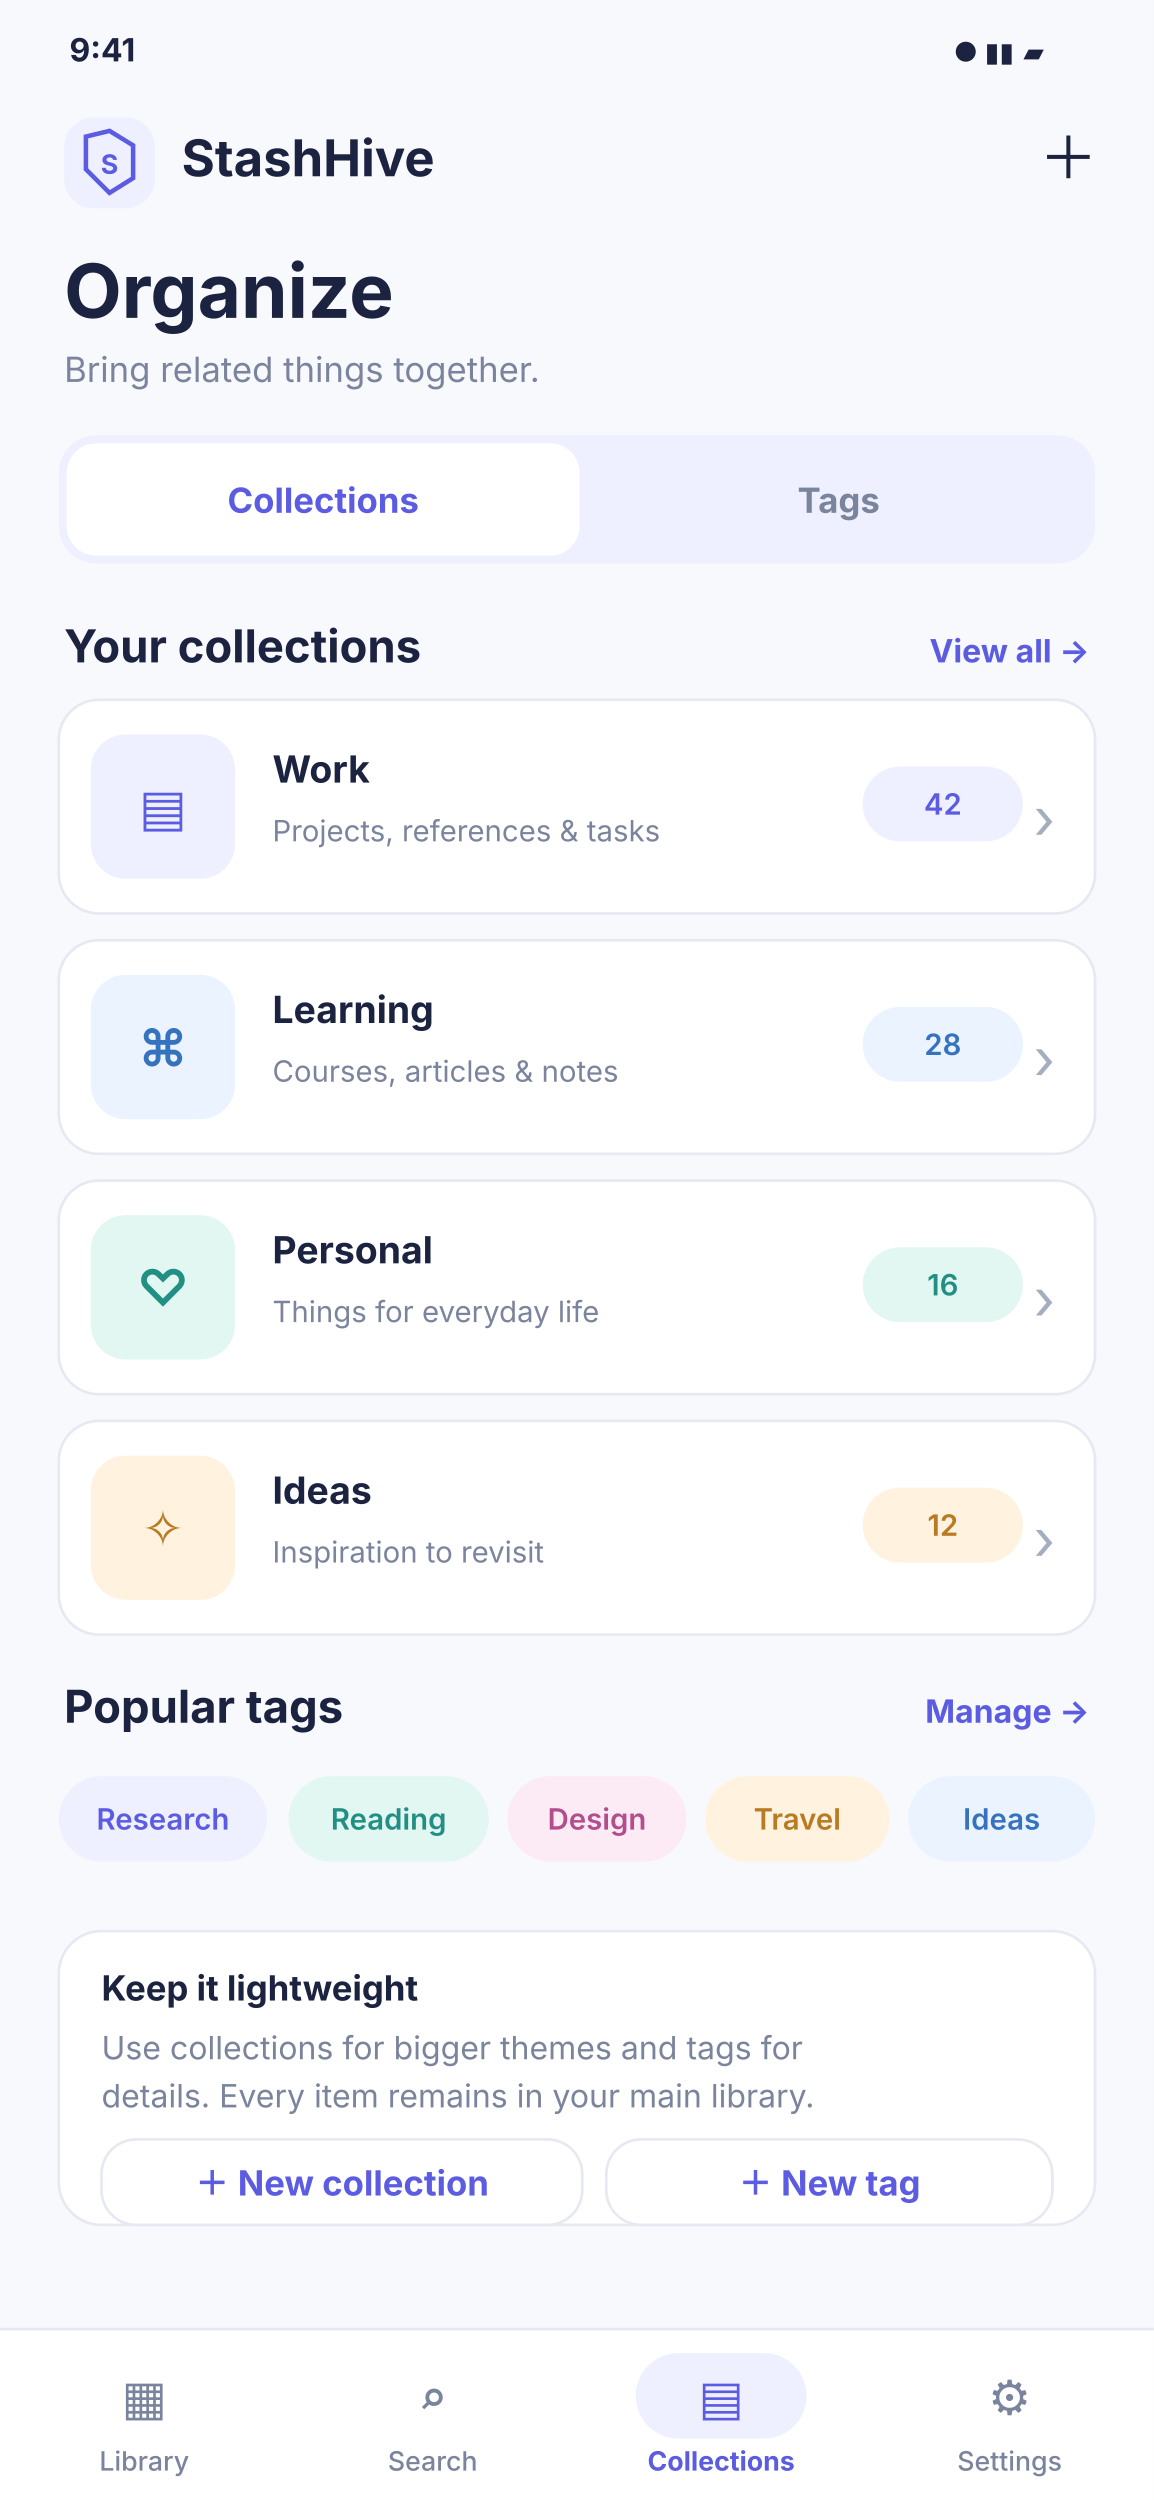
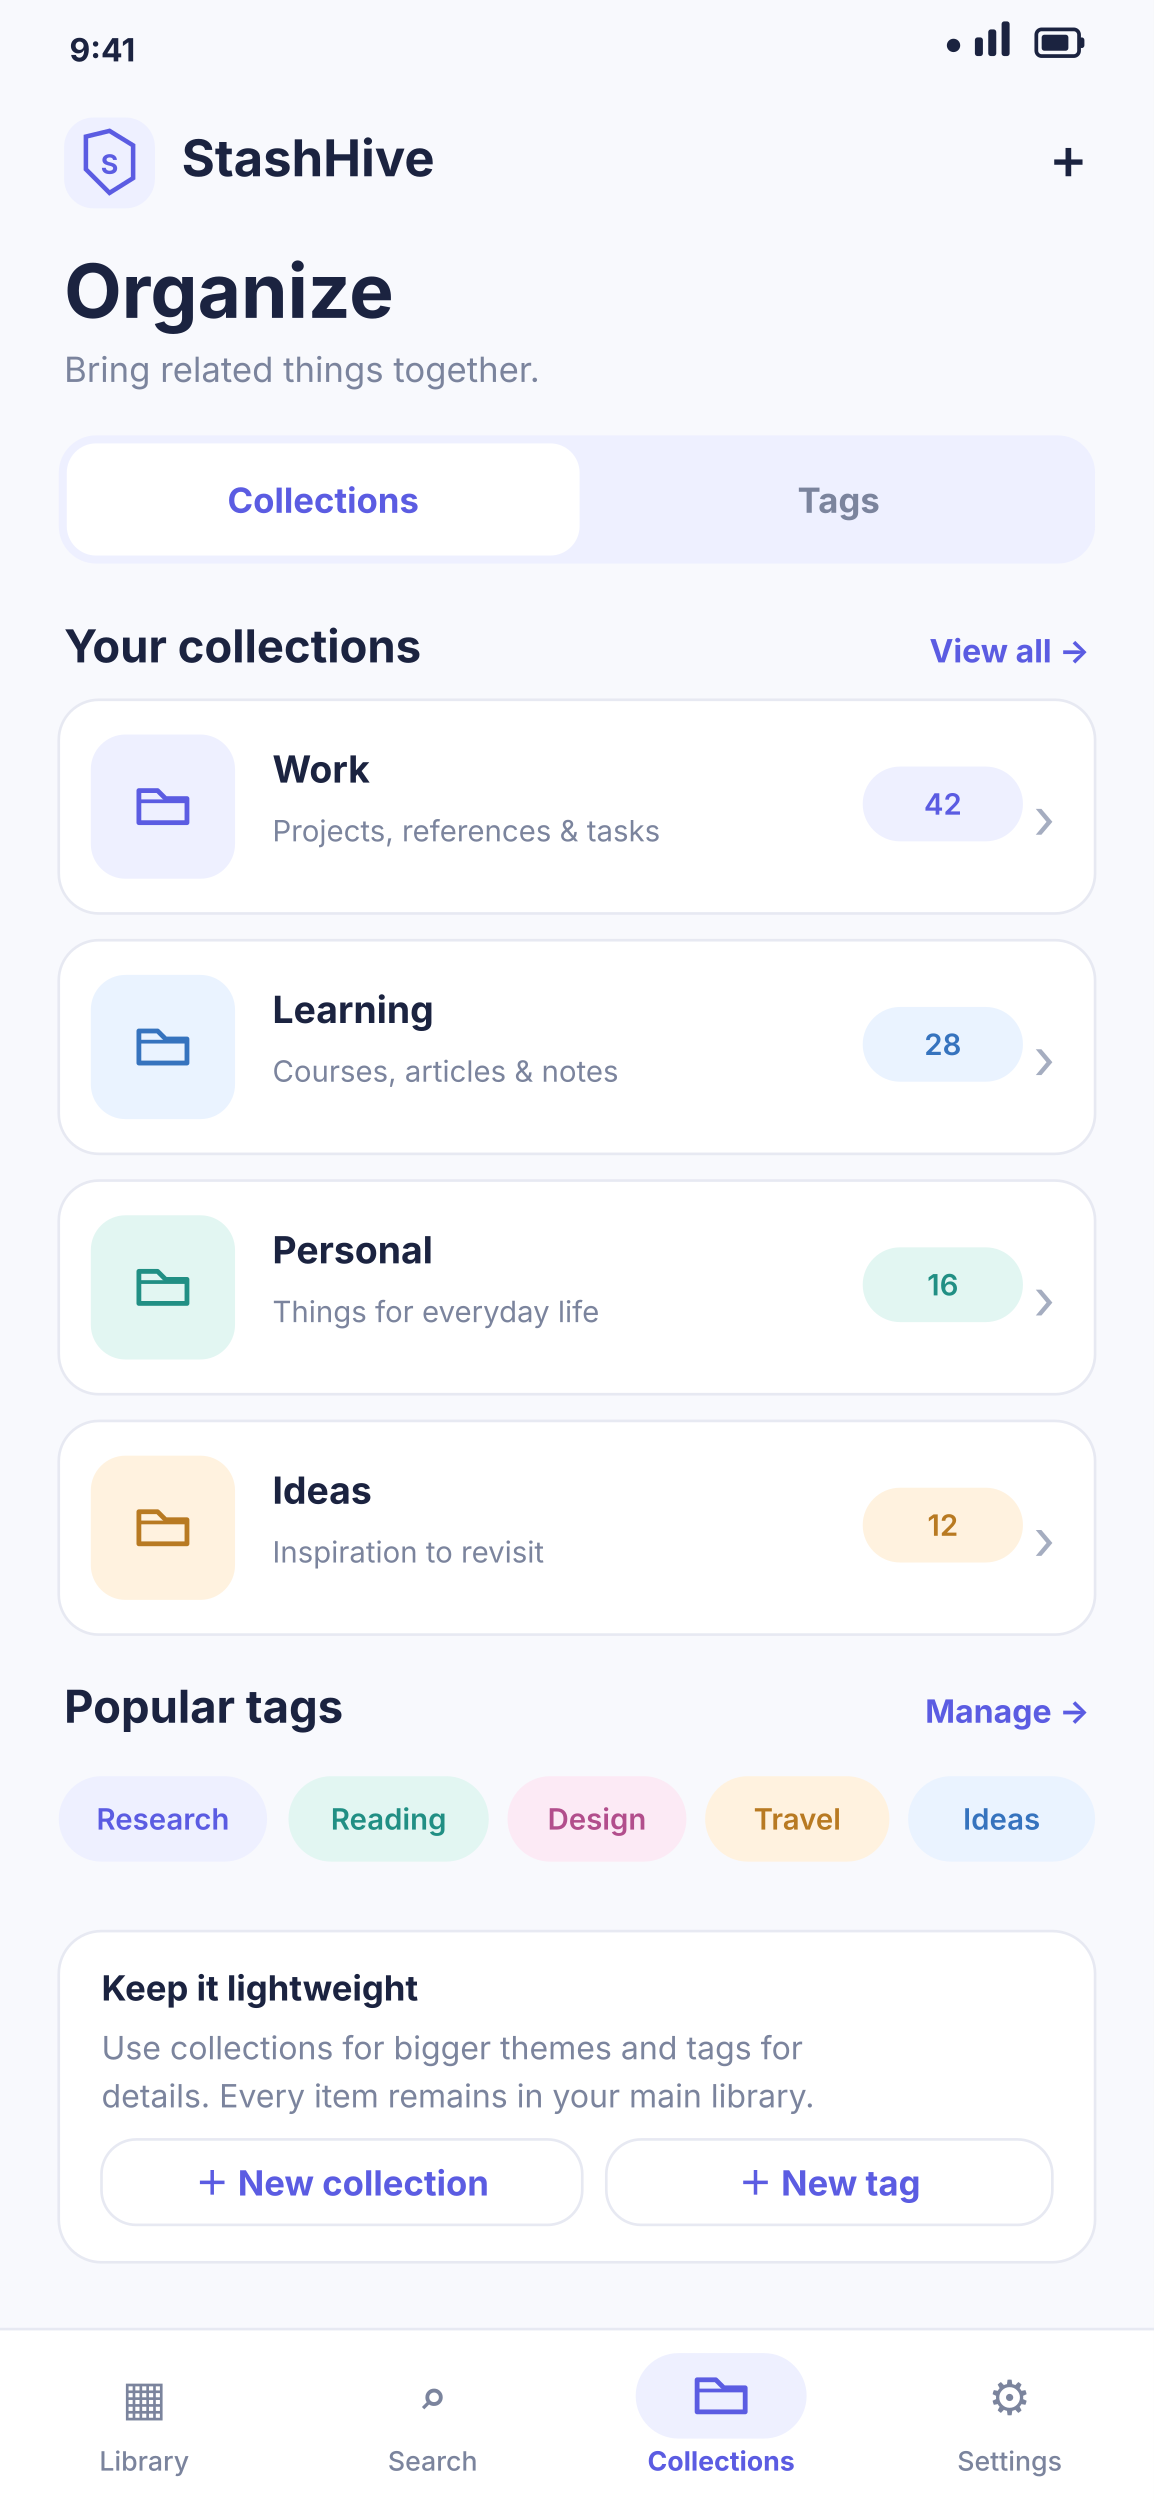
<svg xmlns="http://www.w3.org/2000/svg" width="432" height="936" viewBox="0 0 432 936">
  <defs>
    <linearGradient id="im" x1="0" y1="0" x2="1" y2="1">
      <stop stop-color="#D4DEFF" />
      <stop offset="1" stop-color="#A9E1D7" />
    </linearGradient>
    <linearGradient id="im2" x1="0" y1="0" x2="1" y2="1">
      <stop stop-color="#FBE7D1" />
      <stop offset="1" stop-color="#DBD9FF" />
    </linearGradient>
  </defs>
  <rect x="0" y="0" width="432" height="936" rx="0" fill="#F8F9FD" />
  <text x="26" y="23" font-family="Inter,Arial,sans-serif" font-size="12" font-weight="650" fill="#1B2340" text-anchor="start">9:41</text>
-   <text x="357" y="23" font-family="Inter,Arial,sans-serif" font-size="10" font-weight="600" fill="#1B2340" text-anchor="start">●  ▮▮  ▰</text>
+   <circle cx="357" cy="17" r="2.5" fill="#1B2340" />
+   <rect x="365" y="14" width="3" height="7" rx="1" fill="#1B2340" />
+   <rect x="370" y="11" width="3" height="10" rx="1" fill="#1B2340" />
+   <rect x="375" y="8" width="3" height="13" rx="1" fill="#1B2340" />
+   <rect x="388" y="11" width="16" height="10" rx="2" fill="none" stroke="#1B2340" stroke-width="1.4" />
+   <rect x="404" y="14" width="2" height="4" rx="1" fill="#1B2340" />
+   <rect x="390" y="13" width="10" height="6" rx="1" fill="#1B2340" />
  <rect x="24" y="44" width="34" height="34" rx="11" fill="#EEF0FF" />
  <path d="M41 49l8.84 5.44v12.24L41 72.22l-8.84-8.84v-12.24z" stroke="#5B5CE2" stroke-width="1.7" fill="none" />
  <text x="41" y="65.08" font-family="Inter,Arial,sans-serif" font-size="10" font-weight="700" fill="#5B5CE2" text-anchor="middle">S</text>
  <text x="68" y="66" font-family="Inter,Arial,sans-serif" font-size="19" font-weight="750" fill="#1B2340" text-anchor="start">StashHive</text>
-   <text x="400" y="67" font-family="Inter,Arial,sans-serif" font-size="22" font-weight="500" fill="#1B2340" text-anchor="middle">＋</text>
+   <text x="400" y="67" font-family="Inter,Arial,sans-serif" font-size="22" font-weight="500" fill="#1B2340" text-anchor="middle">+</text>
  <text x="24" y="119" font-family="Inter,Arial,sans-serif" font-size="28" font-weight="750" fill="#1B2340" text-anchor="start">Organize</text>
  <text x="24" y="143" font-family="Inter,Arial,sans-serif" font-size="13" font-weight="400" fill="#7B849D" text-anchor="start">Bring related things together.</text>
  <rect x="22" y="163" width="388" height="48" rx="14" fill="#EEF0FF" />
  <rect x="25" y="166" width="192" height="42" rx="11" fill="#FFFFFF" />
  <text x="121" y="192" font-family="Inter,Arial,sans-serif" font-size="13" font-weight="700" fill="#5B5CE2" text-anchor="middle">Collections</text>
  <text x="314" y="192" font-family="Inter,Arial,sans-serif" font-size="13" font-weight="650" fill="#7B849D" text-anchor="middle">Tags</text>
  <text x="24" y="248" font-family="Inter,Arial,sans-serif" font-size="17" font-weight="700" fill="#1B2340" text-anchor="start">Your collections</text>
  <text x="408" y="248" font-family="Inter,Arial,sans-serif" font-size="12" font-weight="650" fill="#5B5CE2" text-anchor="end">View all  →</text>
  <rect x="22" y="262" width="388" height="80" rx="15" fill="#FFFFFF" stroke="#E7E9F2" stroke-width="1" />
  <rect x="34" y="275" width="54" height="54" rx="13" fill="#EEF0FF" />
-   <text x="61" y="309" font-family="Inter,Arial,sans-serif" font-size="19" font-weight="650" fill="#5B5CE2" text-anchor="middle">▤</text>
+   <path d="M52 296H59L62 299H70V308H52Z" fill="none" stroke="#5B5CE2" stroke-width="1.8" stroke-linejoin="round" />
+   <path d="M52 300H70" stroke="#5B5CE2" stroke-width="1.4" />
  <text x="102" y="293" font-family="Inter,Arial,sans-serif" font-size="14" font-weight="700" fill="#1B2340" text-anchor="start">Work</text>
  <text x="102" y="315" font-family="Inter,Arial,sans-serif" font-size="11" font-weight="400" fill="#7B849D" text-anchor="start">Projects, references &amp; tasks</text>
  <rect x="323" y="287" width="60" height="28" rx="14" fill="#EEF0FF" />
  <text x="353" y="305" font-family="Inter,Arial,sans-serif" font-size="11" font-weight="600" fill="#5B5CE2" text-anchor="middle">42</text>
  <text x="391" y="314" font-family="Inter,Arial,sans-serif" font-size="21" font-weight="400" fill="#A5ADC0" text-anchor="middle">›</text>
  <rect x="22" y="352" width="388" height="80" rx="15" fill="#FFFFFF" stroke="#E7E9F2" stroke-width="1" />
  <rect x="34" y="365" width="54" height="54" rx="13" fill="#EAF3FF" />
-   <text x="61" y="399" font-family="Inter,Arial,sans-serif" font-size="19" font-weight="650" fill="#3673BE" text-anchor="middle">⌘</text>
+   <path d="M52 386H59L62 389H70V398H52Z" fill="none" stroke="#3673BE" stroke-width="1.8" stroke-linejoin="round" />
+   <path d="M52 390H70" stroke="#3673BE" stroke-width="1.4" />
  <text x="102" y="383" font-family="Inter,Arial,sans-serif" font-size="14" font-weight="700" fill="#1B2340" text-anchor="start">Learning</text>
  <text x="102" y="405" font-family="Inter,Arial,sans-serif" font-size="11" font-weight="400" fill="#7B849D" text-anchor="start">Courses, articles &amp; notes</text>
  <rect x="323" y="377" width="60" height="28" rx="14" fill="#EAF3FF" />
  <text x="353" y="395" font-family="Inter,Arial,sans-serif" font-size="11" font-weight="600" fill="#3673BE" text-anchor="middle">28</text>
  <text x="391" y="404" font-family="Inter,Arial,sans-serif" font-size="21" font-weight="400" fill="#A5ADC0" text-anchor="middle">›</text>
  <rect x="22" y="442" width="388" height="80" rx="15" fill="#FFFFFF" stroke="#E7E9F2" stroke-width="1" />
  <rect x="34" y="455" width="54" height="54" rx="13" fill="#E2F6F2" />
-   <text x="61" y="489" font-family="Inter,Arial,sans-serif" font-size="19" font-weight="650" fill="#218F84" text-anchor="middle">♡</text>
+   <path d="M52 476H59L62 479H70V488H52Z" fill="none" stroke="#218F84" stroke-width="1.8" stroke-linejoin="round" />
+   <path d="M52 480H70" stroke="#218F84" stroke-width="1.4" />
  <text x="102" y="473" font-family="Inter,Arial,sans-serif" font-size="14" font-weight="700" fill="#1B2340" text-anchor="start">Personal</text>
  <text x="102" y="495" font-family="Inter,Arial,sans-serif" font-size="11" font-weight="400" fill="#7B849D" text-anchor="start">Things for everyday life</text>
  <rect x="323" y="467" width="60" height="28" rx="14" fill="#E2F6F2" />
  <text x="353" y="485" font-family="Inter,Arial,sans-serif" font-size="11" font-weight="600" fill="#218F84" text-anchor="middle">16</text>
  <text x="391" y="494" font-family="Inter,Arial,sans-serif" font-size="21" font-weight="400" fill="#A5ADC0" text-anchor="middle">›</text>
  <rect x="22" y="532" width="388" height="80" rx="15" fill="#FFFFFF" stroke="#E7E9F2" stroke-width="1" />
  <rect x="34" y="545" width="54" height="54" rx="13" fill="#FFF2DF" />
-   <text x="61" y="579" font-family="Inter,Arial,sans-serif" font-size="19" font-weight="650" fill="#B87A22" text-anchor="middle">✧</text>
+   <path d="M52 566H59L62 569H70V578H52Z" fill="none" stroke="#B87A22" stroke-width="1.8" stroke-linejoin="round" />
+   <path d="M52 570H70" stroke="#B87A22" stroke-width="1.4" />
  <text x="102" y="563" font-family="Inter,Arial,sans-serif" font-size="14" font-weight="700" fill="#1B2340" text-anchor="start">Ideas</text>
  <text x="102" y="585" font-family="Inter,Arial,sans-serif" font-size="11" font-weight="400" fill="#7B849D" text-anchor="start">Inspiration to revisit</text>
  <rect x="323" y="557" width="60" height="28" rx="14" fill="#FFF2DF" />
  <text x="353" y="575" font-family="Inter,Arial,sans-serif" font-size="11" font-weight="600" fill="#B87A22" text-anchor="middle">12</text>
  <text x="391" y="584" font-family="Inter,Arial,sans-serif" font-size="21" font-weight="400" fill="#A5ADC0" text-anchor="middle">›</text>
  <text x="24" y="645" font-family="Inter,Arial,sans-serif" font-size="17" font-weight="700" fill="#1B2340" text-anchor="start">Popular tags</text>
  <text x="408" y="645" font-family="Inter,Arial,sans-serif" font-size="12" font-weight="650" fill="#5B5CE2" text-anchor="end">Manage  →</text>
  <rect x="22" y="665" width="78" height="32" rx="16" fill="#EEF0FF" />
  <text x="61" y="685" font-family="Inter,Arial,sans-serif" font-size="11" font-weight="600" fill="#5B5CE2" text-anchor="middle">Research</text>
  <rect x="108" y="665" width="75" height="32" rx="16" fill="#E2F6F2" />
  <text x="145.5" y="685" font-family="Inter,Arial,sans-serif" font-size="11" font-weight="600" fill="#218F84" text-anchor="middle">Reading</text>
  <rect x="190" y="665" width="67" height="32" rx="16" fill="#FCEAF5" />
  <text x="223.5" y="685" font-family="Inter,Arial,sans-serif" font-size="11" font-weight="600" fill="#B24E8C" text-anchor="middle">Design</text>
  <rect x="264" y="665" width="69" height="32" rx="16" fill="#FFF2DF" />
  <text x="298.5" y="685" font-family="Inter,Arial,sans-serif" font-size="11" font-weight="600" fill="#B87A22" text-anchor="middle">Travel</text>
  <rect x="340" y="665" width="70" height="32" rx="16" fill="#EAF3FF" />
  <text x="375" y="685" font-family="Inter,Arial,sans-serif" font-size="11" font-weight="600" fill="#3673BE" text-anchor="middle">Ideas</text>
-   <rect x="22" y="723" width="388" height="110" rx="16" fill="#FFFFFF" stroke="#E7E9F2" stroke-width="1" />
+   <rect x="22" y="723" width="388" height="124" rx="16" fill="#FFFFFF" stroke="#E7E9F2" stroke-width="1" />
  <text x="38" y="749" font-family="Inter,Arial,sans-serif" font-size="13" font-weight="700" fill="#1B2340" text-anchor="start">Keep it lightweight</text>
  <text x="38" y="771" font-family="Inter,Arial,sans-serif" font-size="12" font-weight="400" fill="#7B849D" text-anchor="start">Use collections for bigger themes and tags for</text>
  <text x="38" y="789" font-family="Inter,Arial,sans-serif" font-size="12" font-weight="400" fill="#7B849D" text-anchor="start">details. Every item remains in your main library.</text>
  <rect x="38" y="801" width="180" height="32" rx="13" fill="#FFFFFF" stroke="#E7E9F2" stroke-width="1" />
  <text x="128" y="822" font-family="Inter,Arial,sans-serif" font-size="13" font-weight="650" fill="#5B5CE2" text-anchor="middle">＋  New collection</text>
  <rect x="227" y="801" width="167" height="32" rx="13" fill="#FFFFFF" stroke="#E7E9F2" stroke-width="1" />
  <text x="310.5" y="822" font-family="Inter,Arial,sans-serif" font-size="13" font-weight="650" fill="#5B5CE2" text-anchor="middle">＋  New tag</text>
  <rect x="0" y="872" width="432" height="64" rx="0" fill="#FFFFFF" />
  <path d="M0 872L432 872" stroke="#E7E9F2" stroke-width="1" fill="none" stroke-linecap="round" />
  <text x="54" y="904" font-family="Inter,Arial,sans-serif" font-size="18" font-weight="600" fill="#7B849D" text-anchor="middle">▦</text>
  <text x="54" y="925" font-family="Inter,Arial,sans-serif" font-size="10" font-weight="450" fill="#7B849D" text-anchor="middle">Library</text>
  <text x="162" y="904" font-family="Inter,Arial,sans-serif" font-size="18" font-weight="600" fill="#7B849D" text-anchor="middle">⌕</text>
  <text x="162" y="925" font-family="Inter,Arial,sans-serif" font-size="10" font-weight="450" fill="#7B849D" text-anchor="middle">Search</text>
  <rect x="238" y="881" width="64" height="32" rx="16" fill="#EEF0FF" />
-   <text x="270" y="904" font-family="Inter,Arial,sans-serif" font-size="18" font-weight="600" fill="#5B5CE2" text-anchor="middle">▤</text>
+   <path d="M261 891H268L271 894H279V903H261Z" fill="none" stroke="#5B5CE2" stroke-width="1.8" stroke-linejoin="round" />
+   <path d="M261 895H279" stroke="#5B5CE2" stroke-width="1.4" />
  <text x="270" y="925" font-family="Inter,Arial,sans-serif" font-size="10" font-weight="650" fill="#5B5CE2" text-anchor="middle">Collections</text>
  <text x="378" y="904" font-family="Inter,Arial,sans-serif" font-size="18" font-weight="600" fill="#7B849D" text-anchor="middle">⚙</text>
  <text x="378" y="925" font-family="Inter,Arial,sans-serif" font-size="10" font-weight="450" fill="#7B849D" text-anchor="middle">Settings</text>
</svg>
